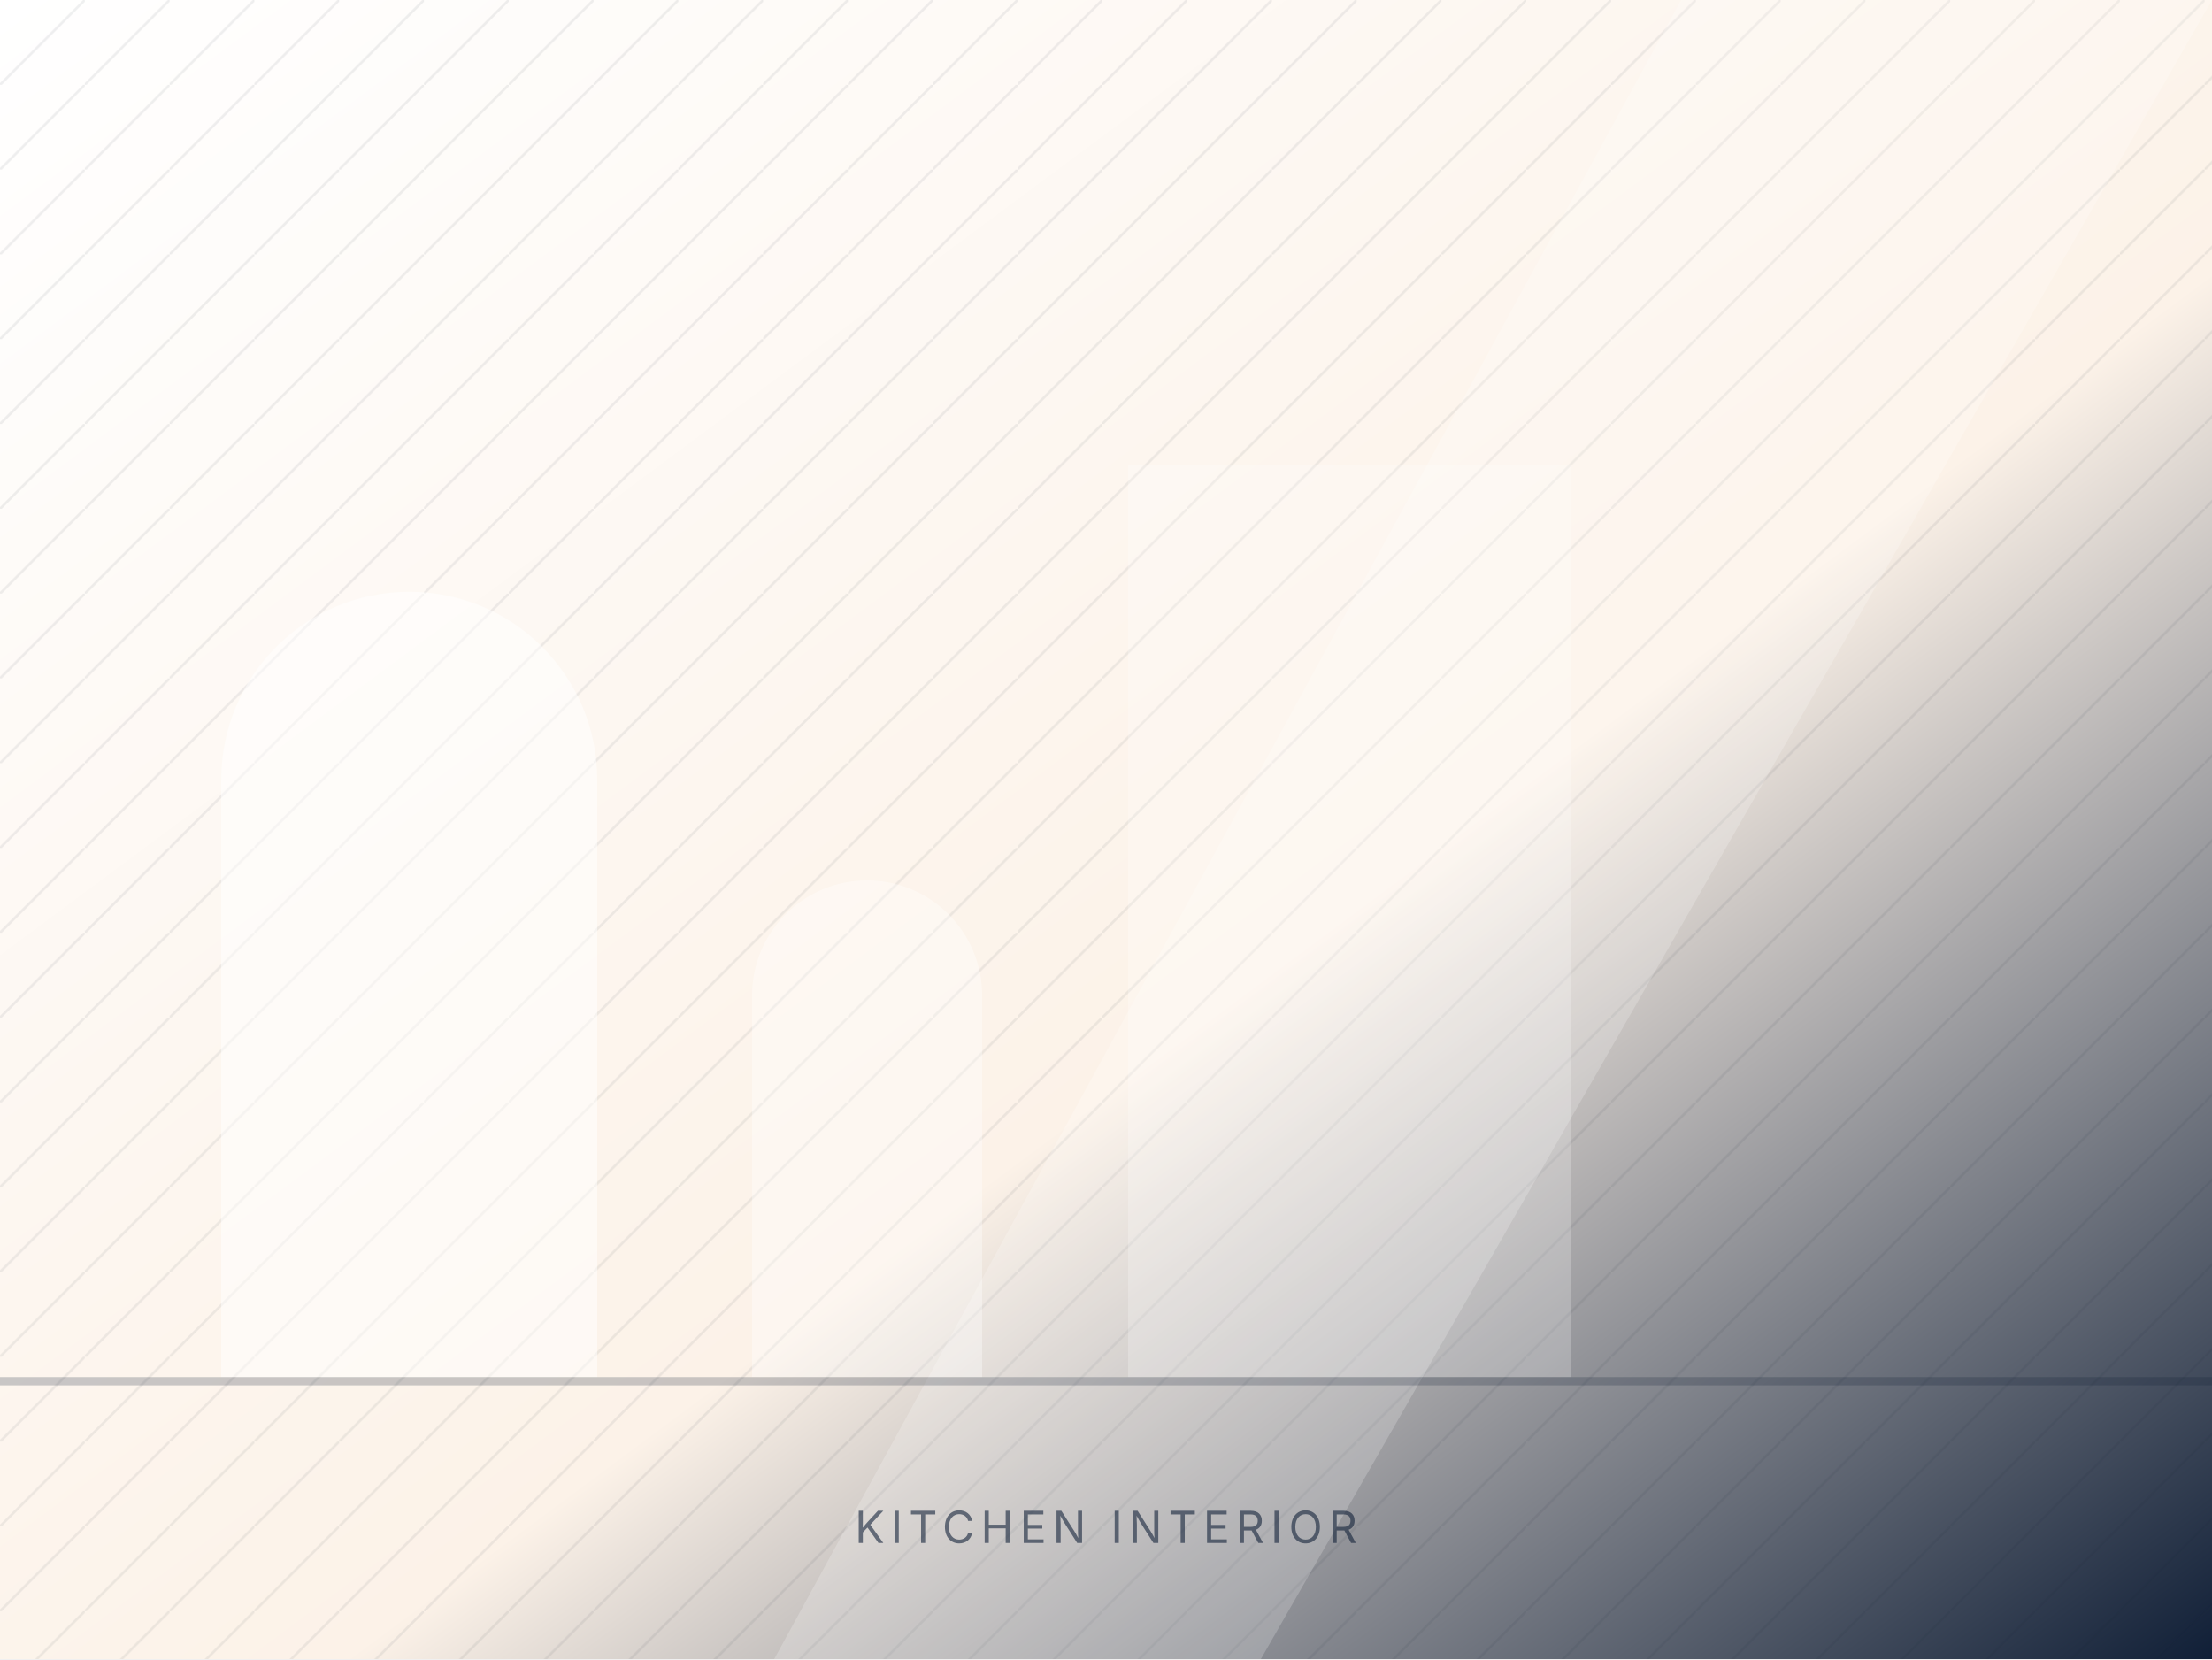
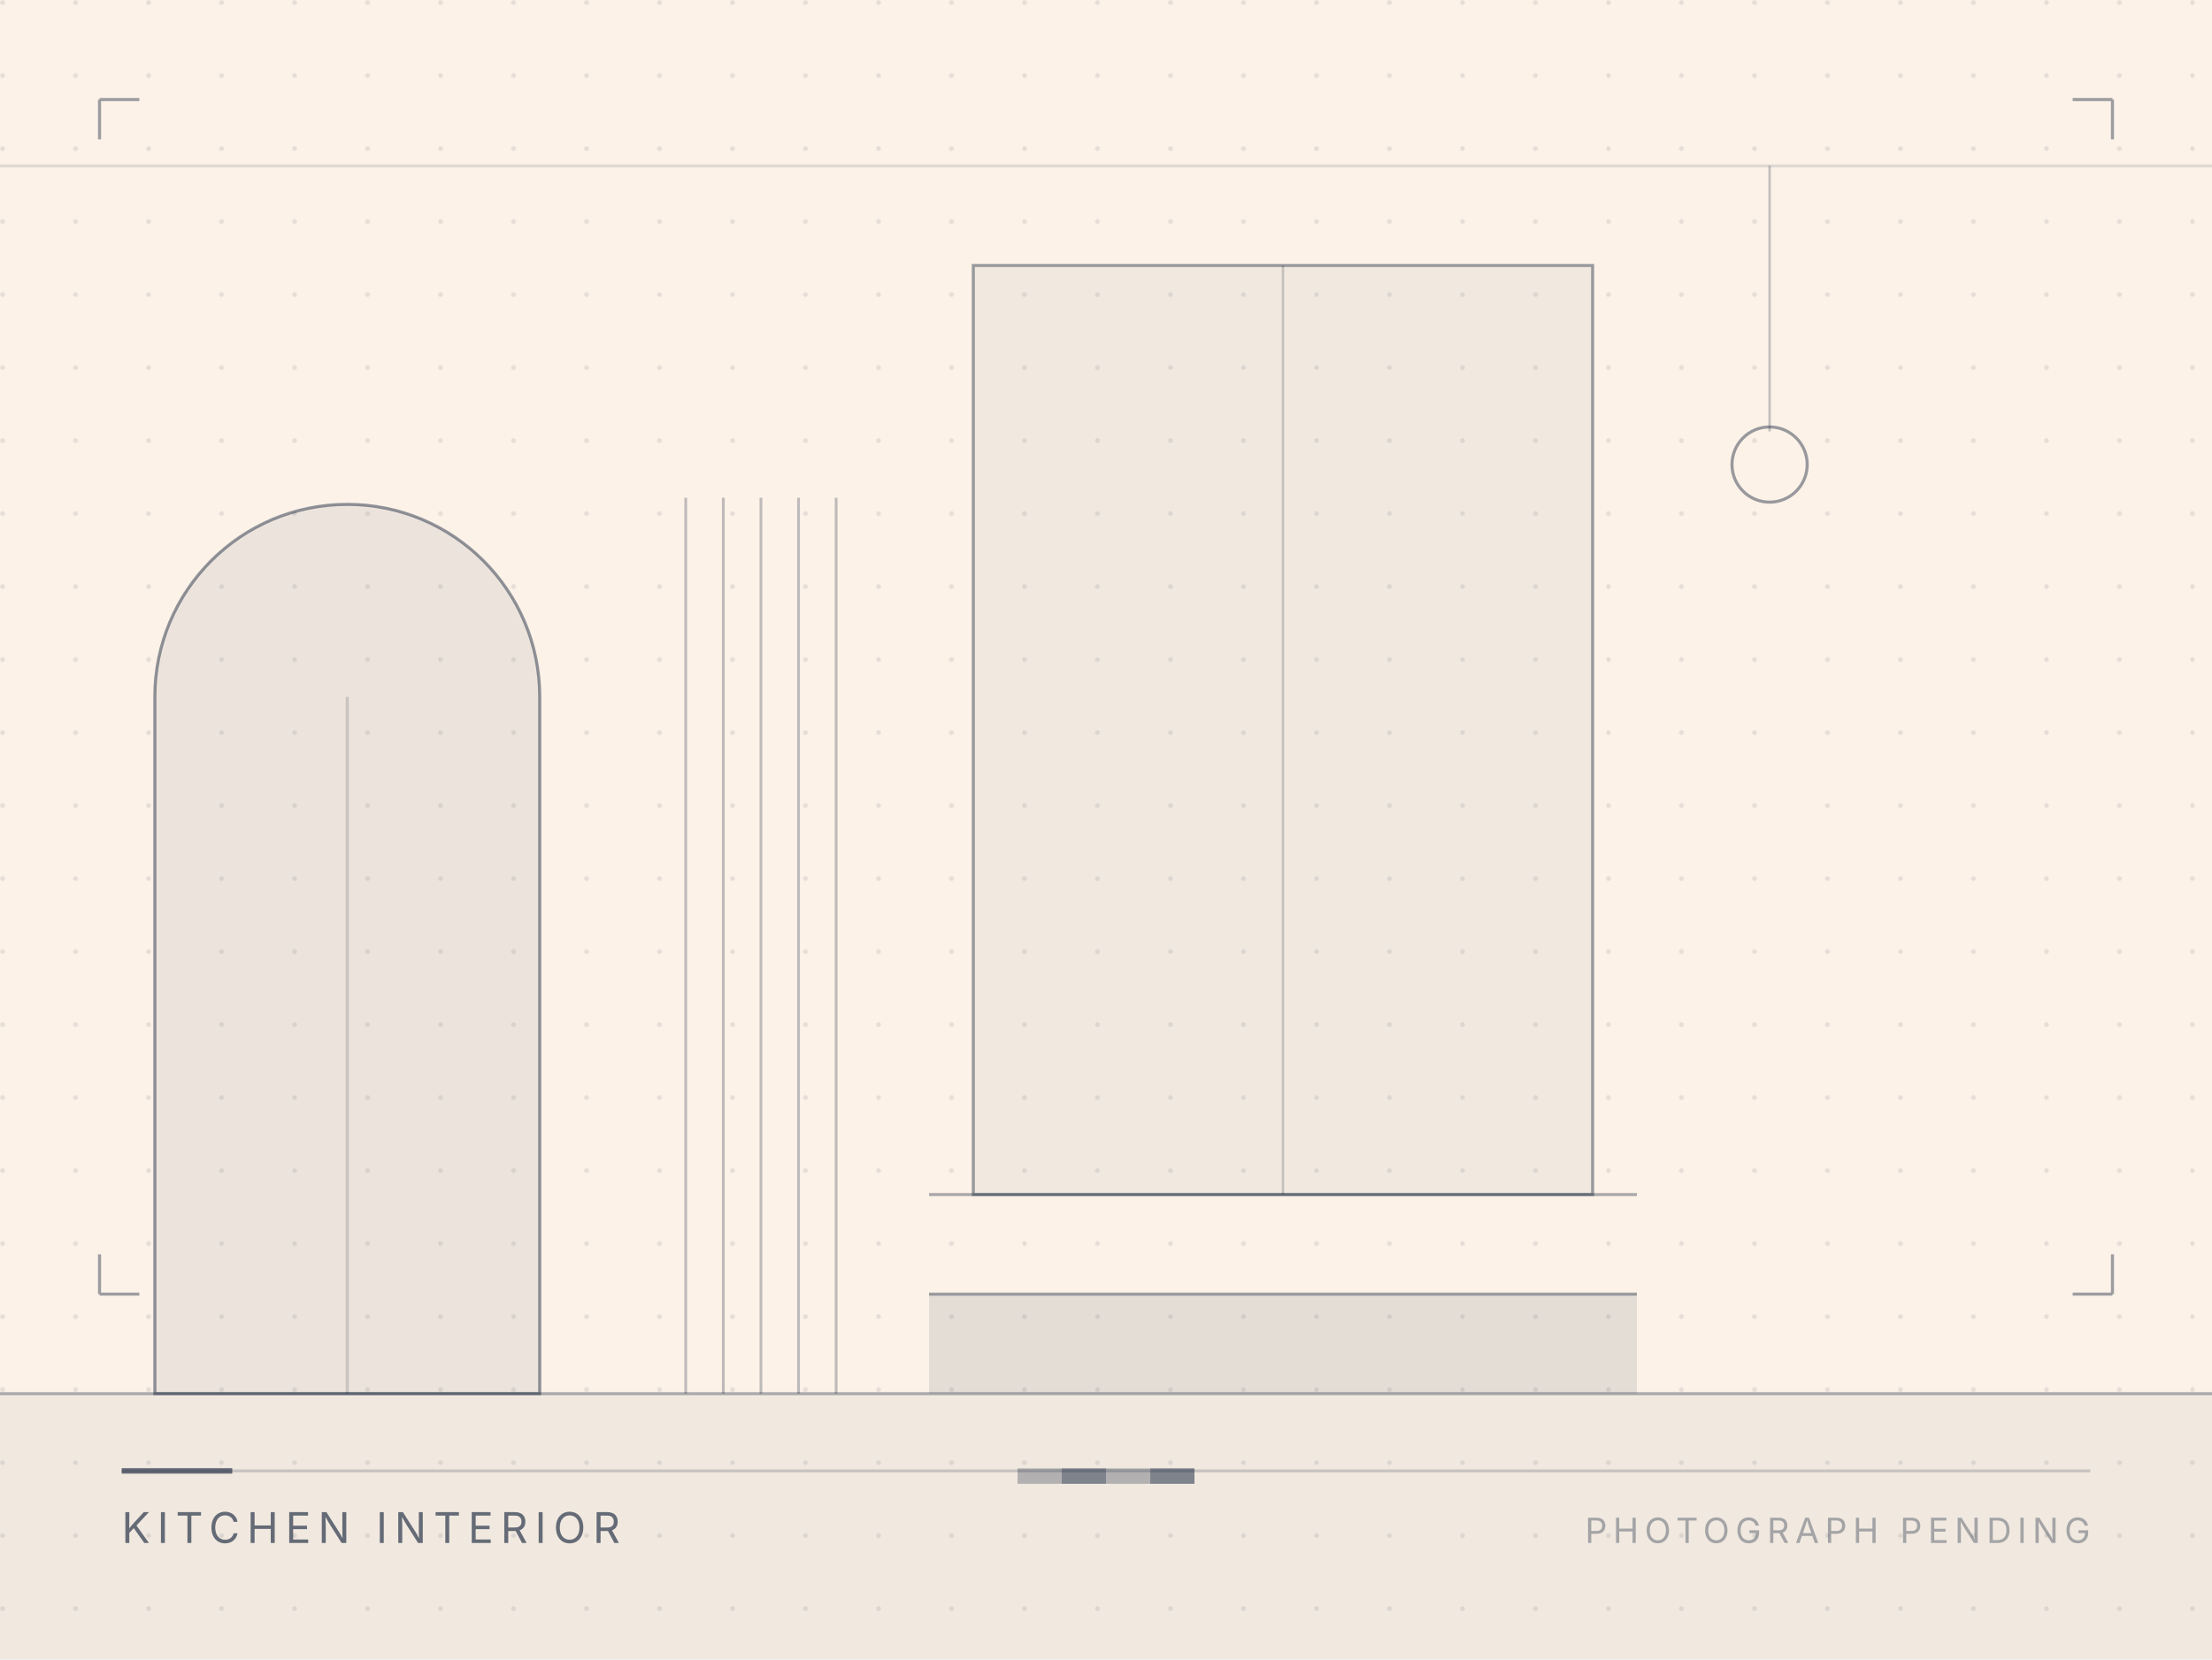
<svg xmlns="http://www.w3.org/2000/svg" viewBox="0 0 1200 900" width="1200" height="900">
  <defs>
-     <linearGradient id="g" x1="0" y1="0" x2="1" y2="1">
-       <stop offset="0%" stop-color="#ffffff" />
-       <stop offset="58%" stop-color="#fcf2e8" />
-       <stop offset="100%" stop-color="#0f1e36" />
-     </linearGradient>
-     <pattern id="d" width="46" height="46" patternUnits="userSpaceOnUse">
-       <path d="M0 46L46 0" stroke="#0f1e36" stroke-opacity="0.07" stroke-width="1.4" />
+     <pattern id="dots" width="39.6" height="39.6" patternUnits="userSpaceOnUse">
+       <circle cx="1.4" cy="1.4" r="1.3" fill="#0f1e36" fill-opacity="0.09" />
    </pattern>
  </defs>
-   <rect width="1200" height="900" fill="url(#g)" />
-   <rect width="1200" height="900" fill="url(#d)" />
-   <path d="M120 747V423a102 102 0 0 1 204 0V747Z" fill="#fff" fill-opacity="0.5" />
-   <path d="M408 747V540a62.4 62.4 0 0 1 124.8 0V747Z" fill="#fff" fill-opacity="0.34" />
-   <rect x="612" y="252" width="240" height="495" fill="#fff" fill-opacity="0.22" />
-   <path d="M912 0H1200L684 900H420Z" fill="#fff" fill-opacity="0.2" />
-   <rect y="747" width="1200" height="4.5" fill="#0f1e36" fill-opacity="0.22" />
-   <text x="600" y="837" text-anchor="middle" font-family="system-ui,-apple-system,Segoe UI,sans-serif" font-size="24" letter-spacing="3.36" fill="#0f1e36" fill-opacity="0.58">KITCHEN INTERIOR</text>
+   <rect width="1200" height="900" fill="#fcf2e8" />
+   <rect width="1200" height="900" fill="url(#dots)" />
+   <path d="M0 90h1200" stroke="#0f1e36" stroke-opacity="0.12" stroke-width="1.667" />
+   <rect y="756" width="1200" height="144" fill="#0f1e36" fill-opacity="0.045" />
+   <path d="M0 756h1200" stroke="#0f1e36" stroke-opacity="0.32" stroke-width="1.667" />
+   <path d="M84 756V378a104.4 104.4 0 0 1 208.8 0V756Z" fill="#0f1e36" fill-opacity="0.07" stroke="#0f1e36" stroke-opacity="0.45" stroke-width="1.667" />
+   <path d="M188.4 378V756" stroke="#0f1e36" stroke-opacity="0.16" stroke-width="1.667" />
+   <path d="M372 270V756" stroke="#0f1e36" stroke-opacity="0.26" stroke-width="1.5" />
+   <path d="M392.4 270V756" stroke="#0f1e36" stroke-opacity="0.26" stroke-width="1.5" />
+   <path d="M412.8 270V756" stroke="#0f1e36" stroke-opacity="0.26" stroke-width="1.5" />
+   <path d="M433.2 270V756" stroke="#0f1e36" stroke-opacity="0.26" stroke-width="1.5" />
+   <path d="M453.6 270V756" stroke="#0f1e36" stroke-opacity="0.26" stroke-width="1.5" />
+   <rect x="528" y="144" width="336" height="504" fill="#0f1e36" fill-opacity="0.045" stroke="#0f1e36" stroke-opacity="0.4" stroke-width="1.667" />
+   <path d="M696 144v504" stroke="#0f1e36" stroke-opacity="0.2" stroke-width="1.333" />
+   <path d="M504 648h384" stroke="#0f1e36" stroke-opacity="0.34" stroke-width="1.667" />
+   <path d="M504 756h384v-54h-384Z" fill="#0f1e36" fill-opacity="0.1" />
+   <path d="M504 702h384" stroke="#0f1e36" stroke-opacity="0.38" stroke-width="1.667" />
+   <path d="M960 90v144" stroke="#0f1e36" stroke-opacity="0.24" stroke-width="1.333" />
+   <circle cx="960" cy="252" r="20.4" fill="none" stroke="#0f1e36" stroke-opacity="0.42" stroke-width="1.667" />
+   <path d="M54 54v21.6M54 54h21.6" fill="none" stroke="#0f1e36" stroke-opacity="0.4" stroke-width="1.667" />
+   <path d="M1146 54v21.6M1146 54h-21.6" fill="none" stroke="#0f1e36" stroke-opacity="0.4" stroke-width="1.667" />
+   <path d="M54 702v-21.6M54 702h21.6" fill="none" stroke="#0f1e36" stroke-opacity="0.4" stroke-width="1.667" />
+   <path d="M1146 702v-21.6M1146 702h-21.6" fill="none" stroke="#0f1e36" stroke-opacity="0.4" stroke-width="1.667" />
+   <rect x="552" y="796.5" width="24" height="8.4" fill="#0f1e36" fill-opacity="0.28" />
+   <rect x="576" y="796.5" width="24" height="8.4" fill="#0f1e36" fill-opacity="0.5" />
+   <rect x="600" y="796.5" width="24" height="8.4" fill="#0f1e36" fill-opacity="0.28" />
+   <rect x="624" y="796.5" width="24" height="8.4" fill="#0f1e36" fill-opacity="0.5" />
+   <path d="M66 797.9h1068" stroke="#0f1e36" stroke-opacity="0.18" stroke-width="1.667" />
+   <path d="M66 797.9h60" stroke="#0f1e36" stroke-opacity="0.6" stroke-width="3" />
+   <text x="66" y="837" font-family="system-ui,-apple-system,Segoe UI,sans-serif" font-size="23" letter-spacing="3.84" fill="#0f1e36" fill-opacity="0.62">KITCHEN INTERIOR</text>
+   <text x="1134" y="837" text-anchor="end" font-family="system-ui,-apple-system,sans-serif" font-size="18.86" letter-spacing="3.12" fill="#0f1e36" fill-opacity="0.34">PHOTOGRAPH PENDING</text>
</svg>
